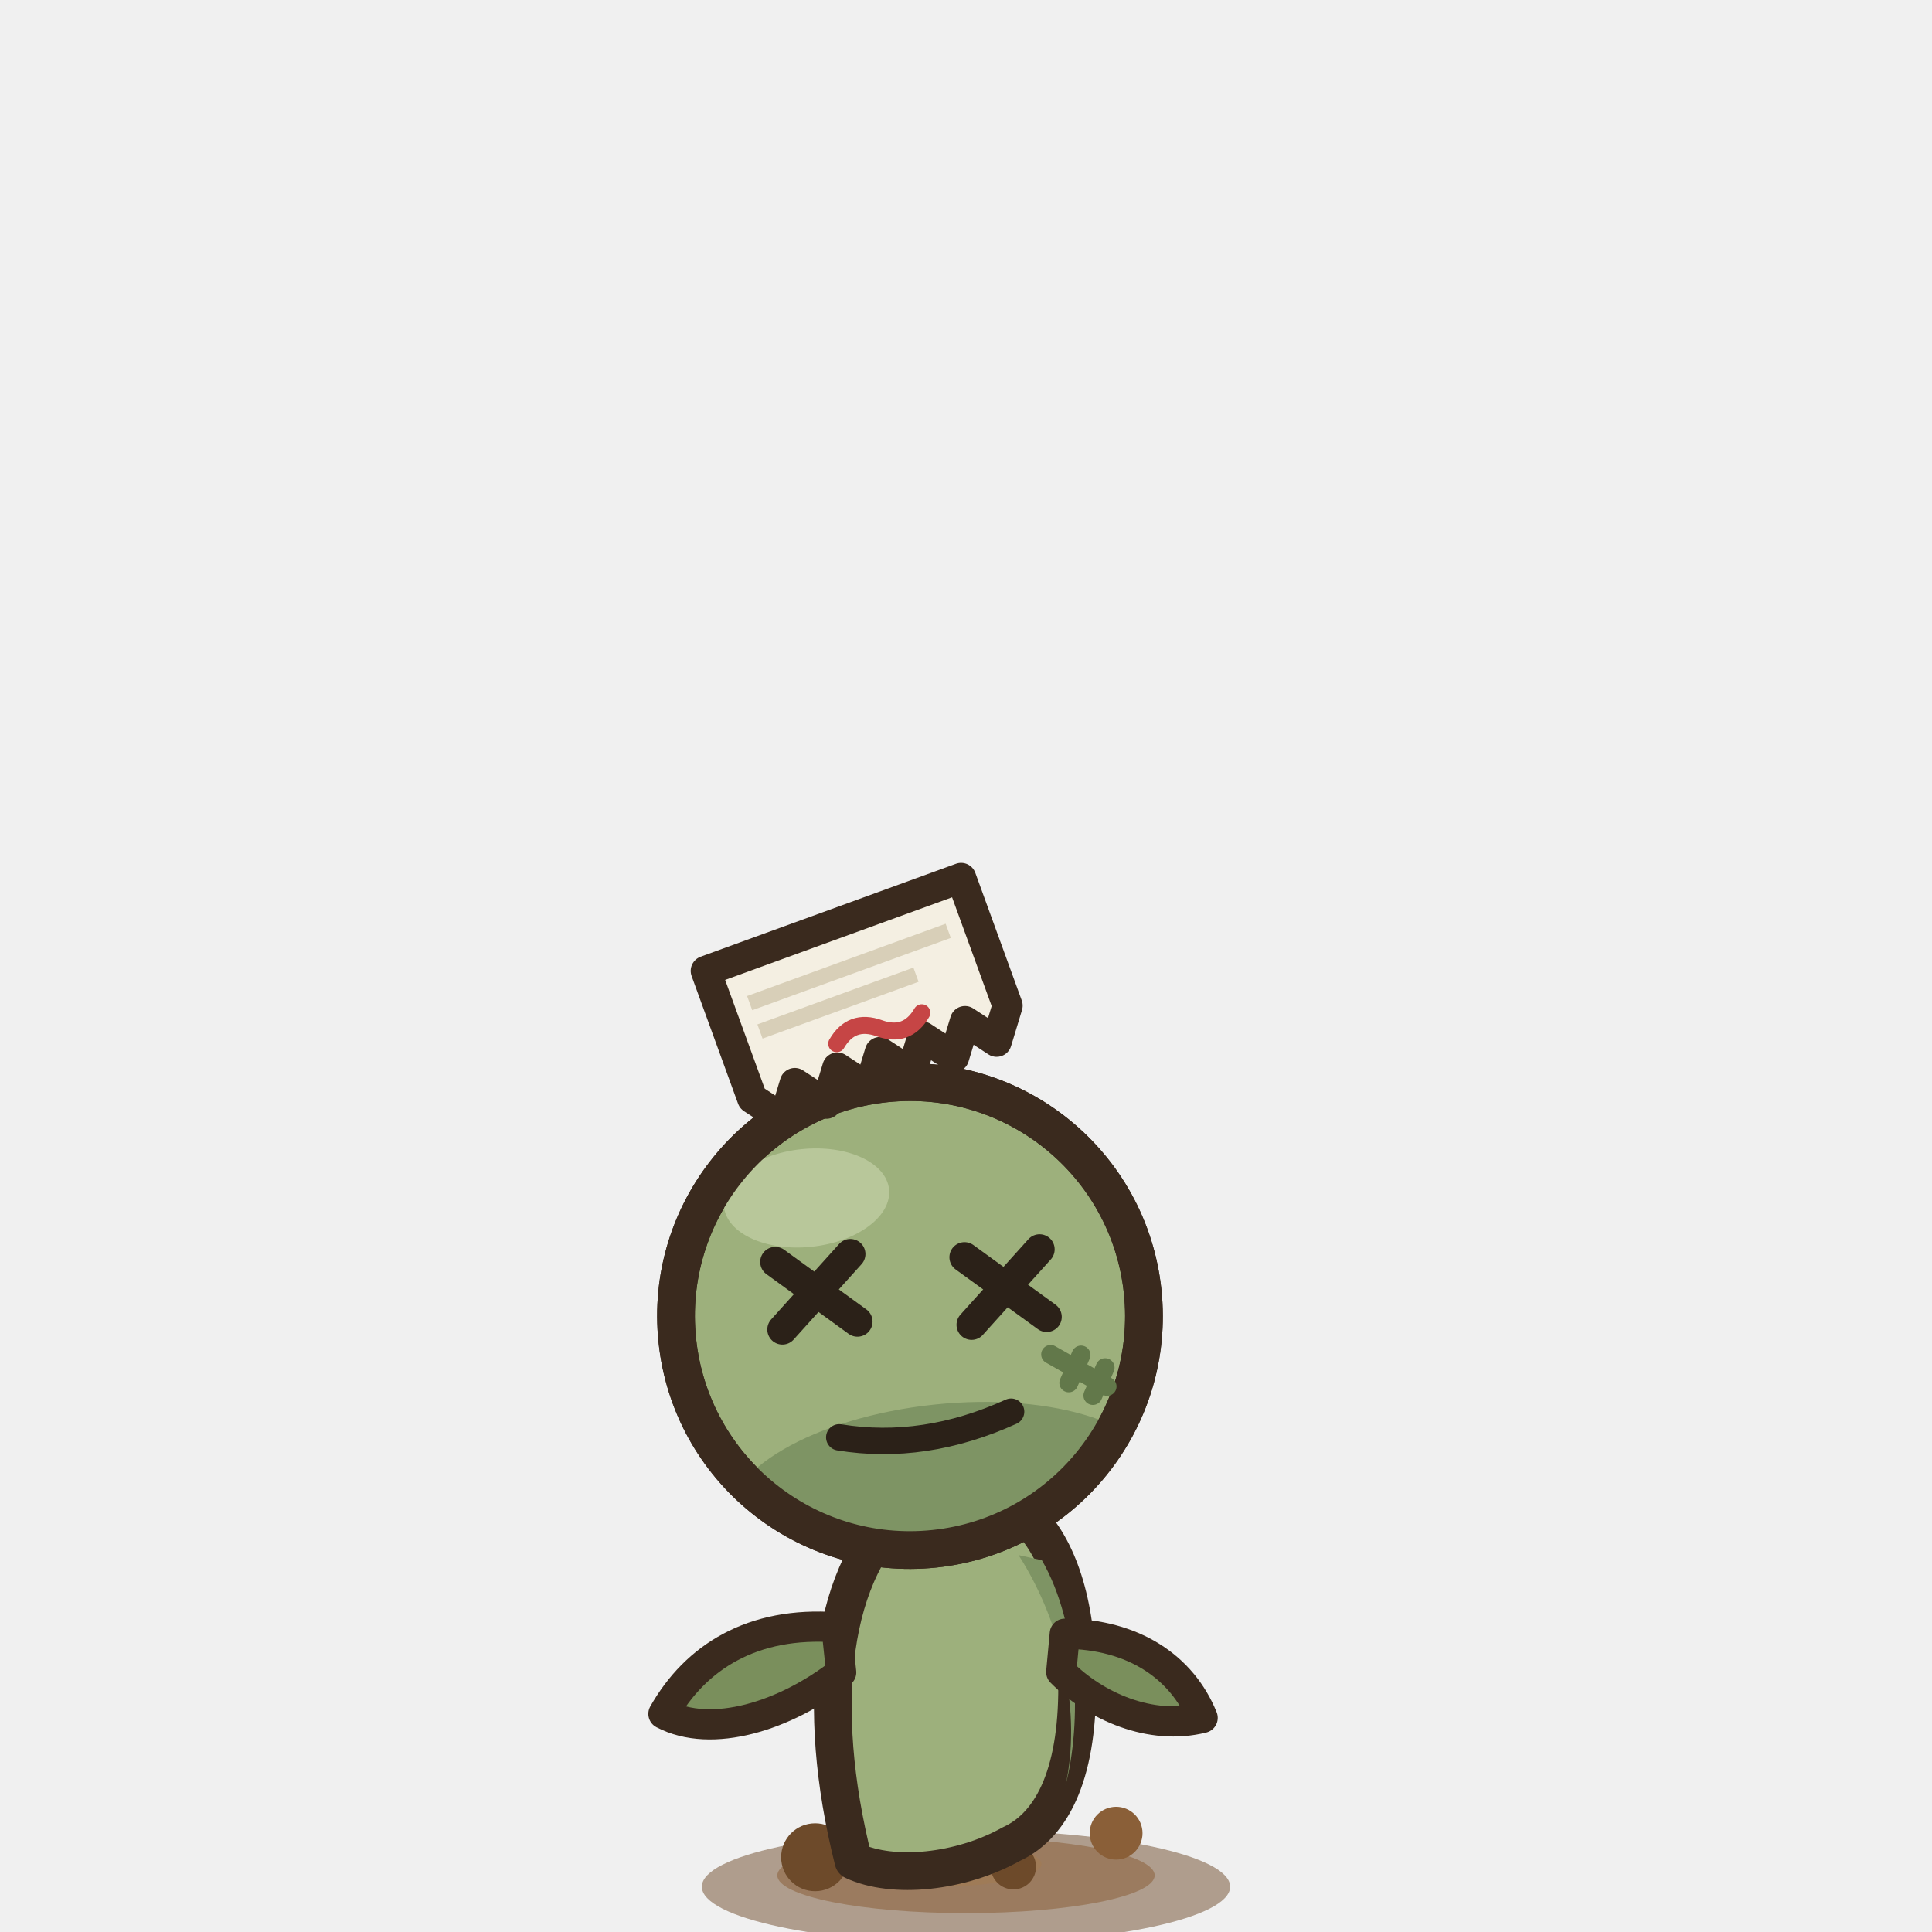
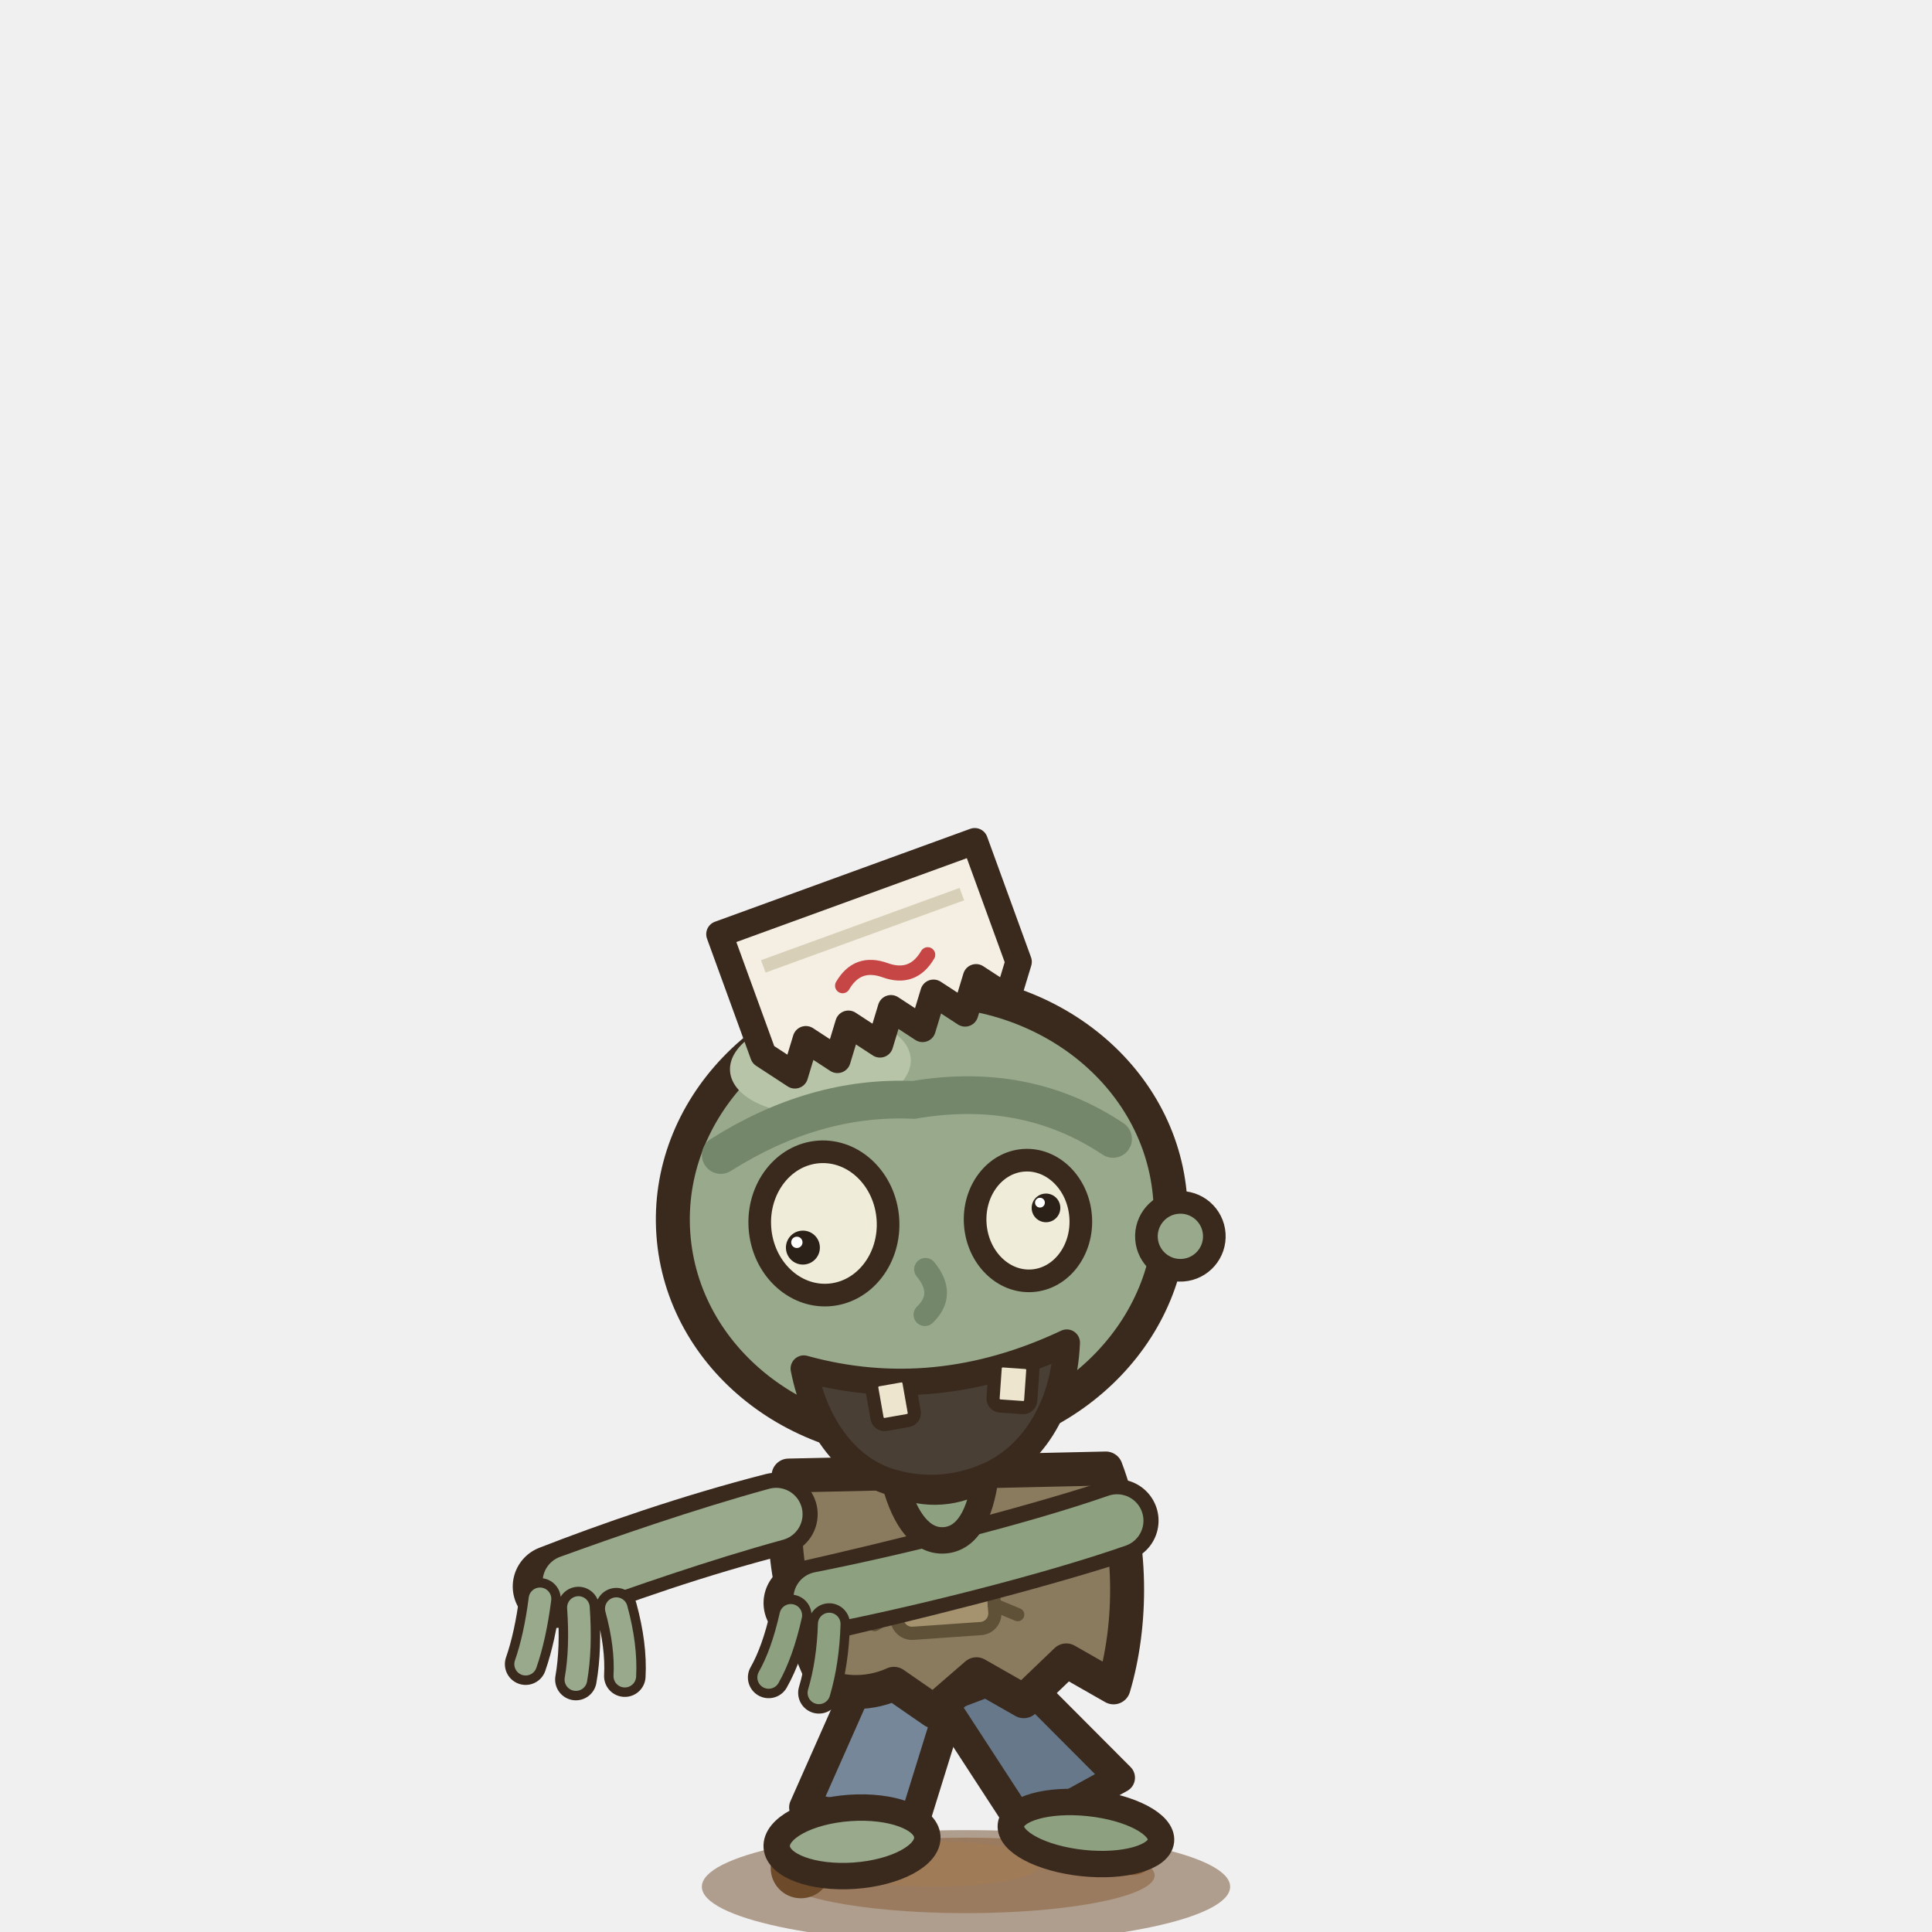
<svg xmlns="http://www.w3.org/2000/svg" width="512" height="512" viewBox="0 0 512 512">
-   <defs>
-     <clipPath id="h0">
-       <circle cx="256" cy="306" r="62" />
-     </clipPath>
-   </defs>
+   <defs />
  <ellipse cx="256" cy="500" rx="70" ry="15" fill="#6d4a2a" opacity="0.50" />
  <ellipse cx="256" cy="497" rx="50" ry="10" fill="#8a5f38" opacity="0.55" />
  <ellipse cx="248" cy="494" rx="28" ry="6" fill="#a4794e" opacity="0.45" />
-   <g transform="rotate(-6 256 490)">
-     <circle cx="216" cy="488" r="9" fill="#6d4a2a" />
-     <circle cx="296" cy="490" r="7" fill="#8a5f38" />
-     <circle cx="268" cy="496" r="6" fill="#6d4a2a" />
-     <path d="M226 490 C220 448 228 412 250 398 C276 388 294 408 290 448 C288 472 280 486 268 490 C254 496 236 496 226 490 Z" fill="#9DB07C" stroke="#3A2A1E" stroke-width="10" stroke-linejoin="round" />
-     <path d="M278 414 C288 434 290 458 284 476 C290 460 292 434 284 416 Z" fill="#7E9464" />
-     <path d="M228 428 C206 424 190 432 180 446 C192 454 212 450 228 440 Z" fill="#7A8F5C" stroke="#3A2A1E" stroke-width="8" stroke-linejoin="round" />
-     <path d="M288 436 C306 438 318 448 322 462 C308 464 294 456 286 446 Z" fill="#7A8F5C" stroke="#3A2A1E" stroke-width="8" stroke-linejoin="round" />
-     <g transform="translate(0 42)">
-       <circle cx="256" cy="306" r="62" fill="#9DB07C" stroke="#3A2A1E" stroke-width="10" />
-       <ellipse cx="260" cy="356" rx="58" ry="26" fill="#7E9464" clip-path="url(#h0)" />
-       <ellipse cx="232" cy="272" rx="22" ry="13" fill="#B8C79A" />
-       <circle cx="256" cy="306" r="62" fill="none" stroke="#3A2A1E" stroke-width="10" />
-       <g stroke="#2B2118" stroke-width="8" stroke-linecap="round">
-         <path d="M222 288 L242 306" />
-         <path d="M222 306 L242 288" />
-         <path d="M272 292 L292 310" />
-         <path d="M272 310 L292 292" />
-       </g>
-       <path d="M234 336 Q256 342 280 334" stroke="#2B2118" stroke-width="7" fill="none" stroke-linecap="round" />
-       <g stroke="#62784A" stroke-width="5" stroke-linecap="round">
-         <path d="M292 320 L306 330" />
-         <path d="M296 328 L300 321" />
-         <path d="M302 332 L306 325" />
-       </g>
-       <g transform="rotate(-14 252 222)">
-         <path d="M216 200 L288 200 L288 236 L282 244 L276 236 L270 244 L264 236 L258 244 L252 236 L246 244 L240 236 L234 244 L228 236 L222 244 L216 236 Z" fill="#F4EFE2" stroke="#3A2A1E" stroke-width="8" stroke-linejoin="round" />
-         <path d="M224 212 L280 212" stroke="#D8CFB8" stroke-width="4" />
-         <path d="M224 220 L268 220" stroke="#D8CFB8" stroke-width="4" />
-         <path d="M242 230 q6 -5 12 0 q6 5 12 0" stroke="#C64545" stroke-width="4.5" fill="none" stroke-linecap="round" />
-       </g>
+   <g transform="rotate(-4 256 490)">
+     <circle cx="212" cy="492" r="8" fill="#6d4a2a" />
+     <circle cx="300" cy="494" r="6" fill="#8a5f38" />
+     <path d="M232 442 L214 476 L242 484 L256 448 Z" fill="#77879A" stroke="#3A2A1E" stroke-width="8" stroke-linejoin="round" />
+     <path d="M272 444 L298 474 L272 486 L252 450 Z" fill="#66788A" stroke="#3A2A1E" stroke-width="8" stroke-linejoin="round" />
+     <ellipse cx="226" cy="486" rx="20" ry="9" fill="#98A98C" stroke="#3A2A1E" stroke-width="7" />
+     <ellipse cx="288" cy="488" rx="20" ry="8" transform="rotate(10 288 488)" fill="#8DA080" stroke="#3A2A1E" stroke-width="7" />
+     <path d="M216 388 L300 392 C306 412 304 434 298 450 L286 442 L274 452 L262 444 L250 453 L240 445 C232 448 224 446 222 444 C214 424 212 406 216 388 Z" fill="#8A7B5E" stroke="#3A2A1E" stroke-width="9" stroke-linejoin="round" />
+     <rect x="242" y="410" width="26" height="22" rx="4" fill="#A5926E" stroke="#5E5138" stroke-width="3.5" />
+     <path d="M242 416 L236 413 M242 426 L236 429 M268 416 L274 413 M268 426 L274 429" stroke="#5E5138" stroke-width="3.5" stroke-linecap="round" />
+     <path d="M212 398 C190 402 168 408 152 413" stroke="#3A2A1E" stroke-width="22" fill="none" stroke-linecap="round" />
+     <path d="M212 398 C192 402 170 408 156 412" stroke="#98A98C" stroke-width="14" fill="none" stroke-linecap="round" />
+     <path d="M148 416 q-2 10 -5 17 M158 419 q0 11 -2 19 M168 420 q2 10 1 18" stroke="#3A2A1E" stroke-width="11" fill="none" stroke-linecap="round" />
+     <path d="M148 416 q-2 10 -5 17 M158 419 q0 11 -2 19 M168 420 q2 10 1 18" stroke="#98A98C" stroke-width="6" fill="none" stroke-linecap="round" />
+     <path d="M302 406 C278 412 244 418 218 422" stroke="#3A2A1E" stroke-width="22" fill="none" stroke-linecap="round" />
+     <path d="M302 406 C280 412 246 418 222 421" stroke="#8DA080" stroke-width="14" fill="none" stroke-linecap="round" />
+     <path d="M214 425 q-3 10 -7 16 M224 428 q-1 10 -4 18" stroke="#3A2A1E" stroke-width="11" fill="none" stroke-linecap="round" />
+     <path d="M214 425 q-3 10 -7 16 M224 428 q-1 10 -4 18" stroke="#8DA080" stroke-width="6" fill="none" stroke-linecap="round" />
+     <ellipse cx="256" cy="322" rx="66" ry="60" fill="#98A98C" stroke="#3A2A1E" stroke-width="9" />
+     <ellipse cx="232" cy="280" rx="24" ry="13" fill="#B7C4A8" />
+     <circle cx="324" cy="332" r="9" fill="#98A98C" stroke="#3A2A1E" stroke-width="6" />
+     <path d="M204 302 Q230 288 256 291 Q286 288 308 305" fill="none" stroke="#75876B" stroke-width="10" stroke-linecap="round" />
+     <ellipse cx="230" cy="322" rx="17" ry="19" fill="#EFEDD9" stroke="#3A2A1E" stroke-width="6" />
+     <ellipse cx="284" cy="325" rx="14" ry="16" fill="#EFEDD9" stroke="#3A2A1E" stroke-width="6" />
+     <circle cx="224" cy="328" r="4.5" fill="#2B2118" />
+     <circle cx="289" cy="322" r="3.8" fill="#2B2118" />
+     <circle cx="222.5" cy="326.5" r="1.5" fill="#FFFFFF" />
+     <circle cx="287.5" cy="320.5" r="1.3" fill="#FFFFFF" />
+     <path d="M256 336 q5 7 -1 12" fill="none" stroke="#75876B" stroke-width="6" stroke-linecap="round" />
+     <path d="M222 360 Q256 372 292 358 C290 376 280 388 268 392 Q256 396 244 392 C232 388 224 376 222 360 Z" fill="#4A3F35" stroke="#3A2A1E" stroke-width="7" stroke-linejoin="round" />
+     <path d="M244 392 Q256 398 268 392 C266 402 262 408 256 408 C250 408 246 402 244 392 Z" fill="#8DA080" stroke="#3A2A1E" stroke-width="7" stroke-linejoin="round" />
+     <rect x="240" y="364" width="10" height="12" rx="2" transform="rotate(-6 245 370)" fill="#EDE5CE" stroke="#3A2A1E" stroke-width="3.5" />
+     <rect x="272" y="362" width="10" height="12" rx="2" transform="rotate(8 277 368)" fill="#EDE5CE" stroke="#3A2A1E" stroke-width="3.5" />
+     <g transform="rotate(-16 244 254)">
+       <path d="M212 234 L284 234 L284 268 L278 276 L272 268 L266 276 L260 268 L254 276 L248 268 L242 276 L236 268 L230 276 L224 268 L218 276 L212 268 Z" fill="#F4EFE2" stroke="#3A2A1E" stroke-width="7" stroke-linejoin="round" />
+       <path d="M220 246 L276 246" stroke="#D8CFB8" stroke-width="3.5" />
+       <path d="M238 258 q6 -5 12 0 q6 5 12 0" stroke="#C64545" stroke-width="4" fill="none" stroke-linecap="round" />
    </g>
  </g>
</svg>
